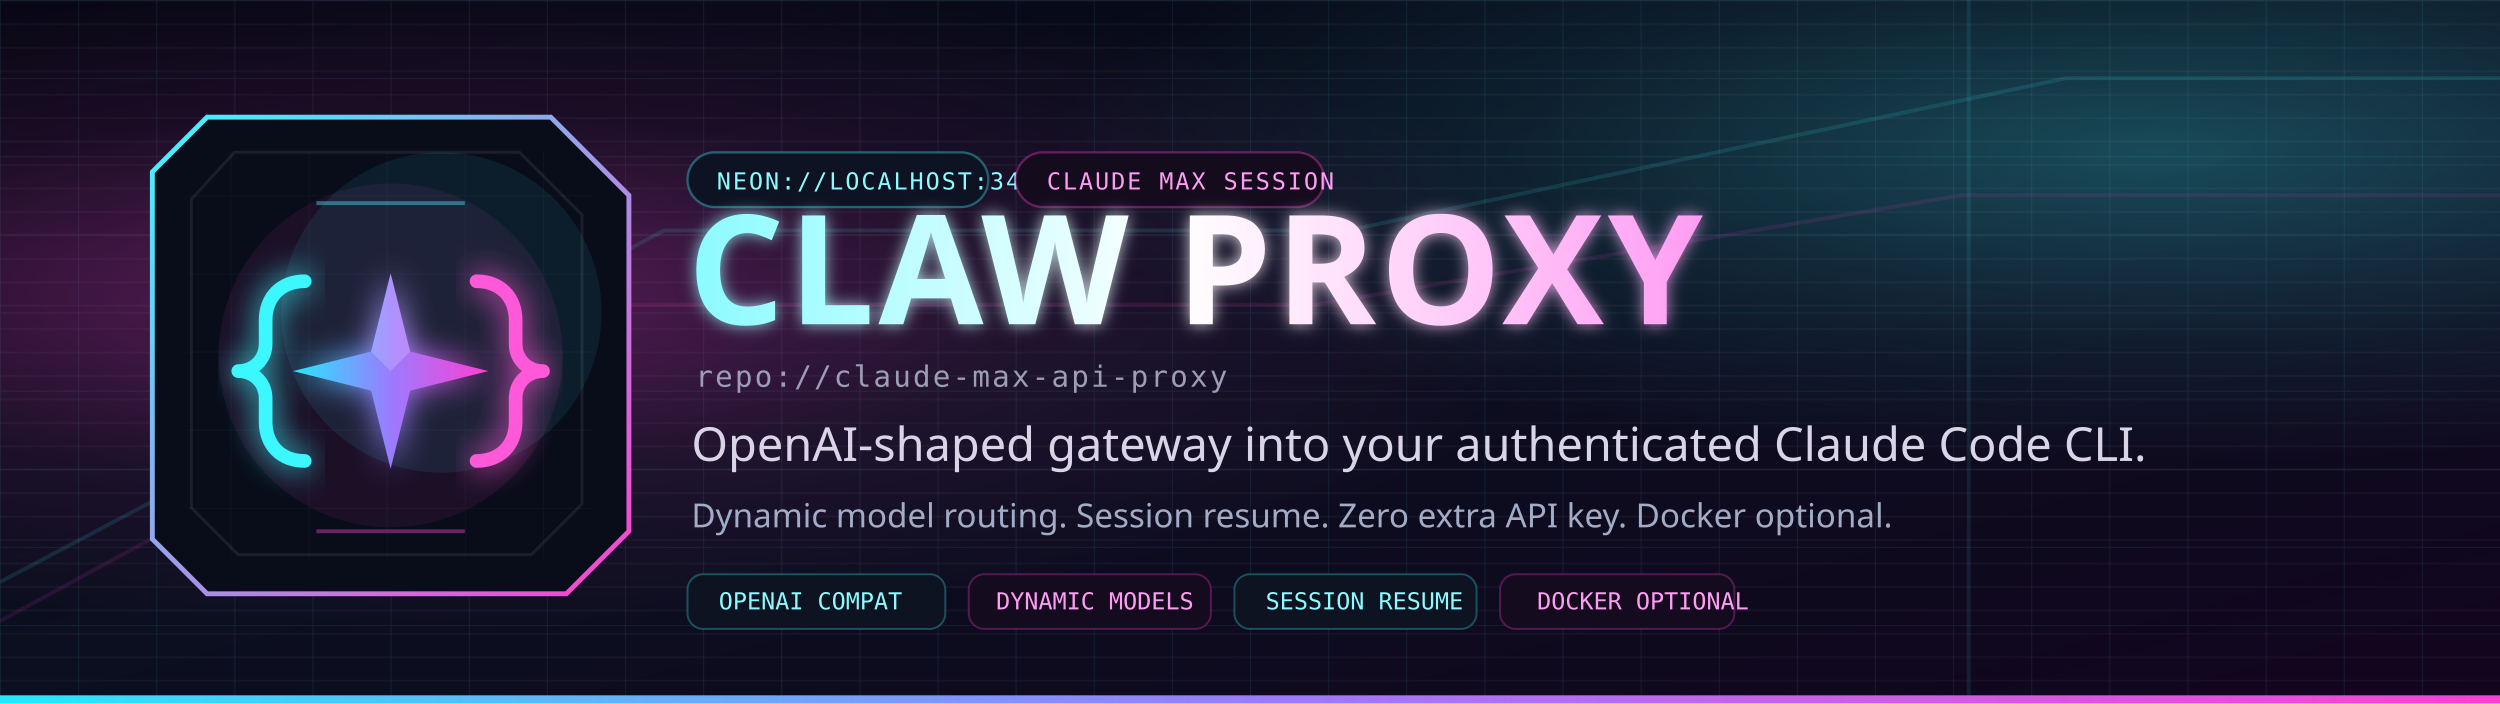
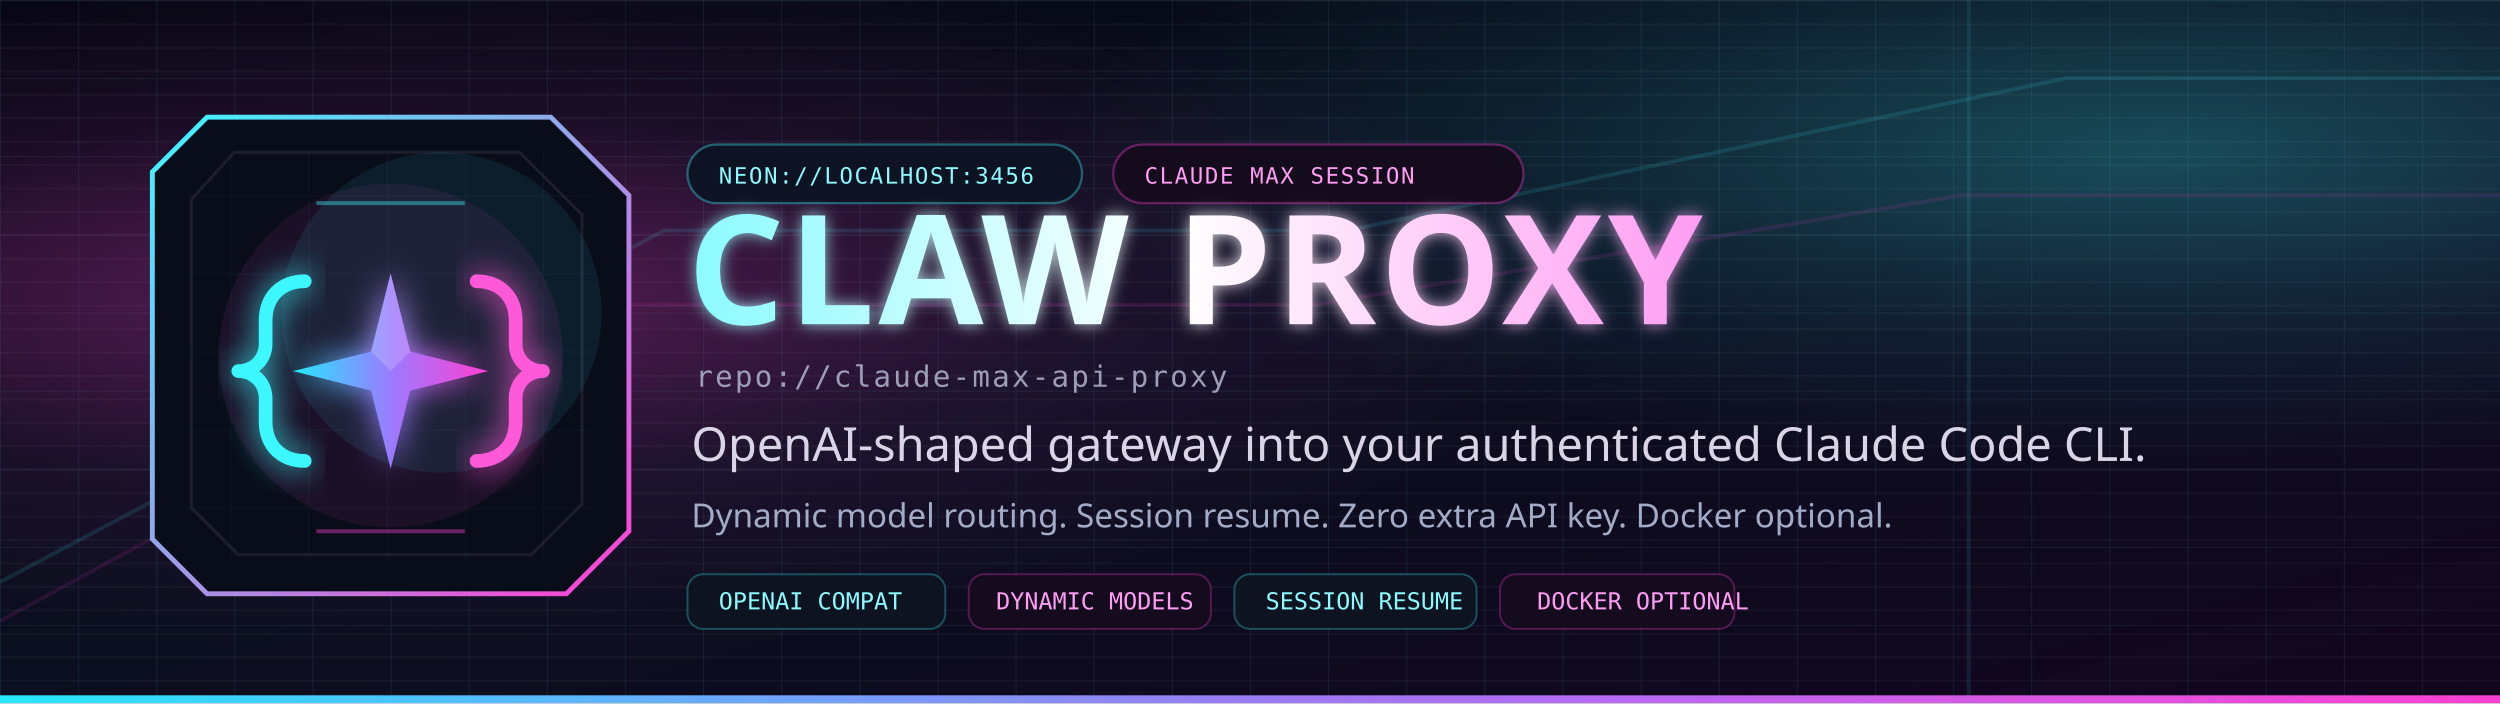
<svg xmlns="http://www.w3.org/2000/svg" width="1280" height="360" viewBox="0 0 1280 360" role="img" aria-label="Claw Proxy banner">
  <defs>
    <linearGradient id="bg" x1="0%" y1="0%" x2="100%" y2="100%">
      <stop offset="0%" stop-color="#040612" />
      <stop offset="48%" stop-color="#0b0f1f" />
      <stop offset="100%" stop-color="#12051e" />
    </linearGradient>
    <radialGradient id="pinkGlow" cx="16%" cy="42%" r="48%">
      <stop offset="0%" stop-color="#ff3fd1" stop-opacity="0.34" />
      <stop offset="55%" stop-color="#ff3fd1" stop-opacity="0.08" />
      <stop offset="100%" stop-color="#ff3fd1" stop-opacity="0" />
    </radialGradient>
    <radialGradient id="cyanGlow" cx="86%" cy="22%" r="44%">
      <stop offset="0%" stop-color="#3df7ff" stop-opacity="0.26" />
      <stop offset="58%" stop-color="#3df7ff" stop-opacity="0.08" />
      <stop offset="100%" stop-color="#3df7ff" stop-opacity="0" />
    </radialGradient>
    <linearGradient id="frame" x1="0%" y1="0%" x2="100%" y2="100%">
      <stop offset="0%" stop-color="#3df7ff" />
      <stop offset="100%" stop-color="#ff3fd1" />
    </linearGradient>
    <linearGradient id="title" x1="0%" y1="0%" x2="100%" y2="0%">
      <stop offset="0%" stop-color="#8cfbff" />
      <stop offset="48%" stop-color="#ffffff" />
      <stop offset="100%" stop-color="#ff9df3" />
    </linearGradient>
    <linearGradient id="accent" x1="0%" y1="0%" x2="100%" y2="0%">
      <stop offset="0%" stop-color="#26e8ff" />
      <stop offset="50%" stop-color="#9a7bff" />
      <stop offset="100%" stop-color="#ff3fd1" />
    </linearGradient>
    <pattern id="grid" x="0" y="0" width="40" height="40" patternUnits="userSpaceOnUse">
      <path d="M 40 0 L 0 0 0 40" fill="none" stroke="#6de6ff" stroke-opacity="0.08" stroke-width="1" />
    </pattern>
    <pattern id="scan" x="0" y="0" width="12" height="12" patternUnits="userSpaceOnUse">
      <rect x="0" y="0" width="12" height="1" fill="#ffffff" fill-opacity="0.035" />
    </pattern>
    <filter id="softGlow" x="-30%" y="-30%" width="160%" height="160%">
      <feGaussianBlur stdDeviation="8" result="blur" />
      <feMerge>
        <feMergeNode in="blur" />
        <feMergeNode in="SourceGraphic" />
      </feMerge>
    </filter>
    <filter id="textGlow" x="-20%" y="-20%" width="140%" height="140%">
      <feGaussianBlur stdDeviation="4" result="blur" />
      <feColorMatrix in="blur" type="matrix" values="1 0 0 0 0  0 1 0 0 0  0 0 1 0 0  0 0 0 0.8 0" />
      <feMerge>
        <feMergeNode />
        <feMergeNode in="SourceGraphic" />
      </feMerge>
    </filter>
  </defs>
  <rect width="1280" height="360" fill="url(#bg)" />
  <rect width="1280" height="360" fill="url(#grid)" />
  <rect width="1280" height="360" fill="url(#scan)" />
  <rect width="1280" height="360" fill="url(#pinkGlow)" />
  <rect width="1280" height="360" fill="url(#cyanGlow)" />
  <path d="M0 298 L340 118 L690 118 L1058 40 L1280 40" stroke="#3df7ff" stroke-opacity="0.12" stroke-width="2" fill="none" />
  <path d="M0 318 L298 156 L674 156 L1004 100 L1280 100" stroke="#ff3fd1" stroke-opacity="0.11" stroke-width="2" fill="none" />
  <path d="M1008 0 L1008 360" stroke="#3df7ff" stroke-opacity="0.1" stroke-width="2" />
  <g transform="translate(78 60)">
    <path d="M28 0 H204 L244 40 V212 L212 244 H28 L0 216 V28 Z" fill="#090c19" stroke="url(#frame)" stroke-width="2.5" />
    <path d="M42 18 H188 L220 50 V198 L194 224 H44 L20 200 V42 Z" fill="none" stroke="#ffffff" stroke-opacity="0.08" stroke-width="1.5" />
    <rect x="18" y="18" width="208" height="208" fill="url(#grid)" opacity="0.45" />
    <circle cx="122" cy="122" r="88" fill="#ff3fd1" fill-opacity="0.08" />
    <circle cx="148" cy="100" r="82" fill="#3df7ff" fill-opacity="0.08" />
    <path d="M78 84              C66 84 58 92 58 104              L58 116              C58 124 52 130 44 130              C52 130 58 136 58 144              L58 156              C58 168 66 176 78 176" fill="none" stroke="#3df7ff" stroke-width="7" stroke-linecap="round" stroke-linejoin="round" filter="url(#softGlow)" />
    <path d="M166 84              C178 84 186 92 186 104              L186 116              C186 124 192 130 200 130              C192 130 186 136 186 144              L186 156              C186 168 178 176 166 176" fill="none" stroke="#ff58d8" stroke-width="7" stroke-linecap="round" stroke-linejoin="round" filter="url(#softGlow)" />
    <g transform="translate(122 130)" filter="url(#softGlow)">
      <path d="M0,-50 L10,-10 L50,0 L10,10 L0,50 L-10,10 L-50,0 L-10,-10 Z" fill="url(#accent)" />
      <path d="M0,-50 L10,-10 L0,0 L-10,-10 Z" fill="#ffffff" fill-opacity="0.18" />
    </g>
    <path d="M84 44 L160 44" stroke="#3df7ff" stroke-opacity="0.4" stroke-width="2" />
    <path d="M84 212 L160 212" stroke="#ff3fd1" stroke-opacity="0.4" stroke-width="2" />
  </g>
  <g transform="translate(352 0)">
-     <g transform="translate(0 78)">
-       <rect x="0" y="0" width="154" height="28" rx="14" fill="#0e1323" stroke="#3df7ff" stroke-opacity="0.34" stroke-width="1.2" />
-       <text x="15" y="19" font-family="ui-monospace, Menlo, Monaco, monospace" font-size="12" fill="#8cfbff" letter-spacing="1">NEON://LOCALHOST:3456</text>
+     <g transform="translate(0 74)">
+       <rect x="0" y="0" width="202" height="30" rx="15" fill="#0e1323" stroke="#3df7ff" stroke-opacity="0.34" stroke-width="1.2" />
+       <text x="16" y="20" font-family="ui-monospace, Menlo, Monaco, monospace" font-size="11.5" fill="#8cfbff" letter-spacing="0.8">NEON://LOCALHOST:3456</text>
    </g>
-     <g transform="translate(168 78)">
-       <rect x="0" y="0" width="158" height="28" rx="14" fill="#140b1d" stroke="#ff3fd1" stroke-opacity="0.34" stroke-width="1.2" />
-       <text x="16" y="19" font-family="ui-monospace, Menlo, Monaco, monospace" font-size="12" fill="#ff9df3" letter-spacing="1">CLAUDE MAX SESSION</text>
+     <g transform="translate(218 74)">
+       <rect x="0" y="0" width="210" height="30" rx="15" fill="#140b1d" stroke="#ff3fd1" stroke-opacity="0.34" stroke-width="1.2" />
+       <text x="16" y="20" font-family="ui-monospace, Menlo, Monaco, monospace" font-size="11.5" fill="#ff9df3" letter-spacing="0.8">CLAUDE MAX SESSION</text>
    </g>
    <text x="0" y="166" font-family="ui-sans-serif, 'Segoe UI', sans-serif" font-size="78" font-weight="800" letter-spacing="2" fill="url(#title)" filter="url(#textGlow)">CLAW PROXY</text>
    <text x="4" y="198" font-family="ui-monospace, Menlo, Monaco, monospace" font-size="15" fill="#9e9db7" letter-spacing="1.1">repo://claude-max-api-proxy</text>
    <text x="2" y="236" font-family="ui-sans-serif, 'Segoe UI', sans-serif" font-size="24" fill="#d9d5e7">OpenAI-shaped gateway into your authenticated Claude Code CLI.</text>
    <text x="2" y="270" font-family="ui-sans-serif, 'Segoe UI', sans-serif" font-size="17" fill="#a2acc6">Dynamic model routing. Session resume. Zero extra API key. Docker optional.</text>
    <g transform="translate(0 294)" font-family="ui-monospace, Menlo, Monaco, monospace" font-size="12">
      <g>
        <rect x="0" y="0" width="132" height="28" rx="8" fill="#0d1320" stroke="#3df7ff" stroke-opacity="0.28" stroke-width="1" />
        <text x="16" y="18" fill="#8cfbff">OPENAI COMPAT</text>
      </g>
      <g transform="translate(144 0)">
        <rect x="0" y="0" width="124" height="28" rx="8" fill="#150b1f" stroke="#ff3fd1" stroke-opacity="0.28" stroke-width="1" />
        <text x="14" y="18" fill="#ff9df3">DYNAMIC MODELS</text>
      </g>
      <g transform="translate(280 0)">
        <rect x="0" y="0" width="124" height="28" rx="8" fill="#0d1320" stroke="#3df7ff" stroke-opacity="0.28" stroke-width="1" />
        <text x="16" y="18" fill="#8cfbff">SESSION RESUME</text>
      </g>
      <g transform="translate(416 0)">
        <rect x="0" y="0" width="120" height="28" rx="8" fill="#150b1f" stroke="#ff3fd1" stroke-opacity="0.28" stroke-width="1" />
        <text x="19" y="18" fill="#ff9df3">DOCKER OPTIONAL</text>
      </g>
    </g>
  </g>
  <rect x="0" y="356" width="1280" height="4" fill="url(#accent)" />
</svg>
